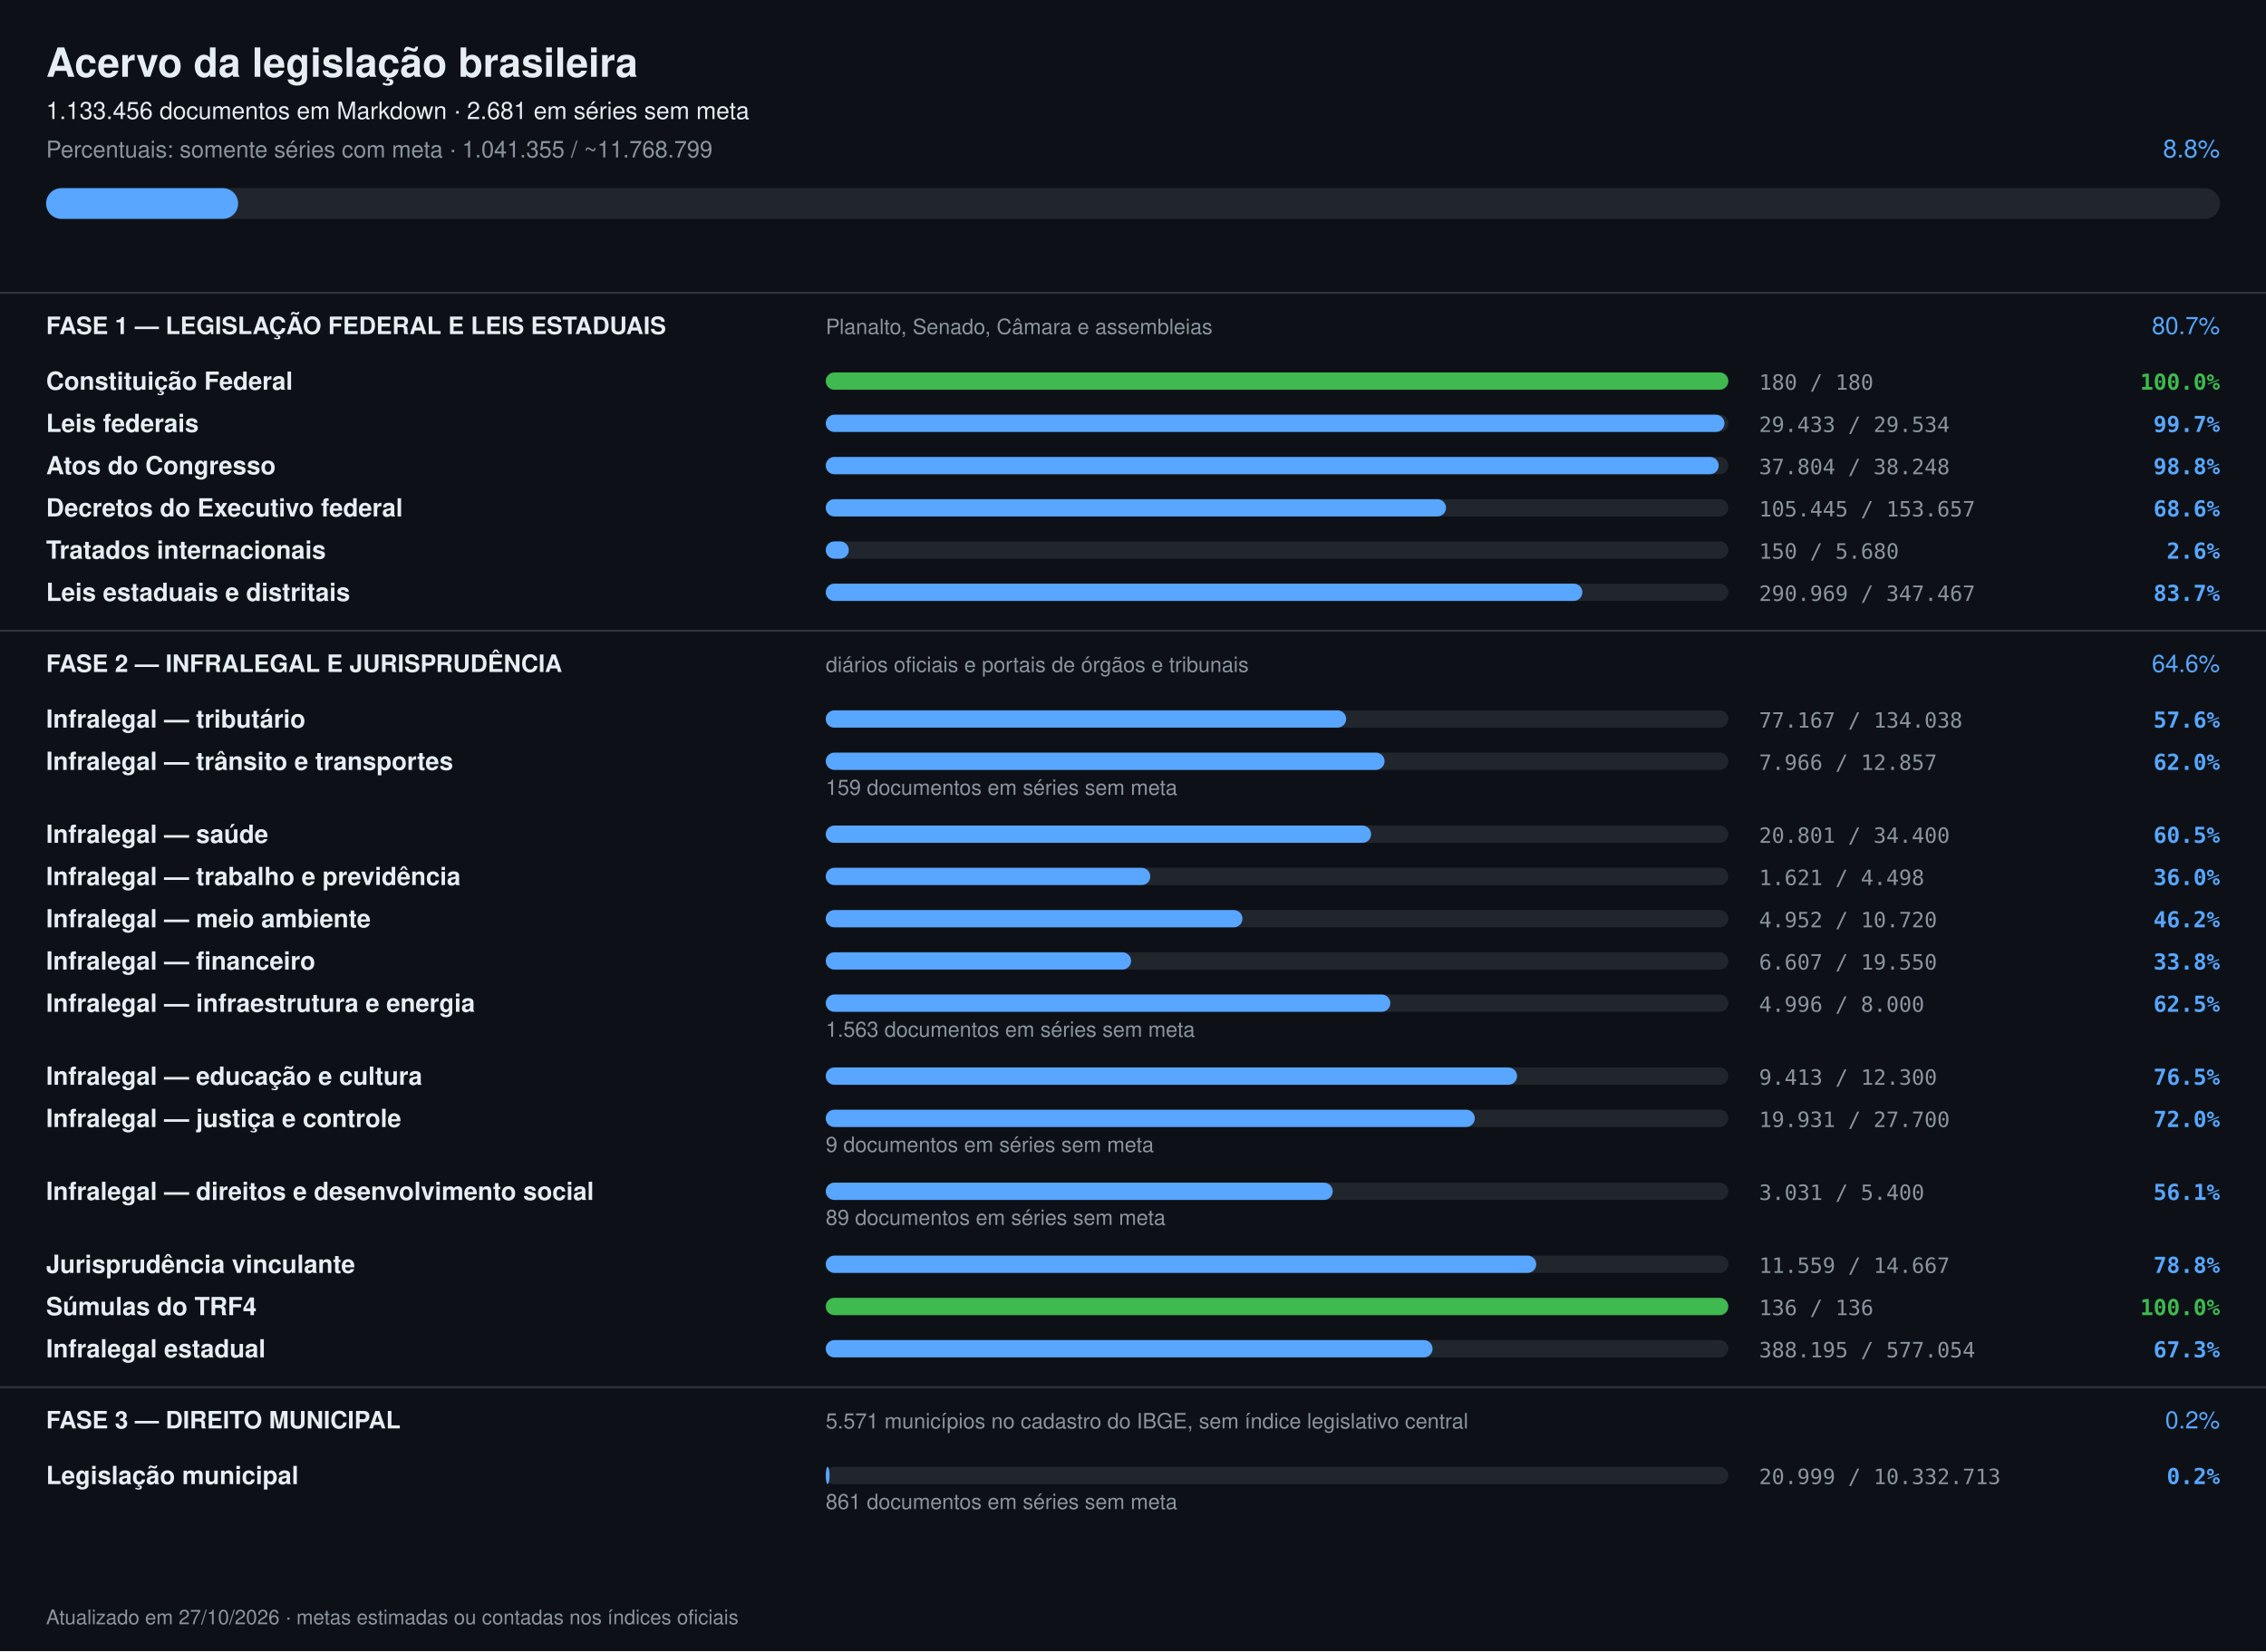
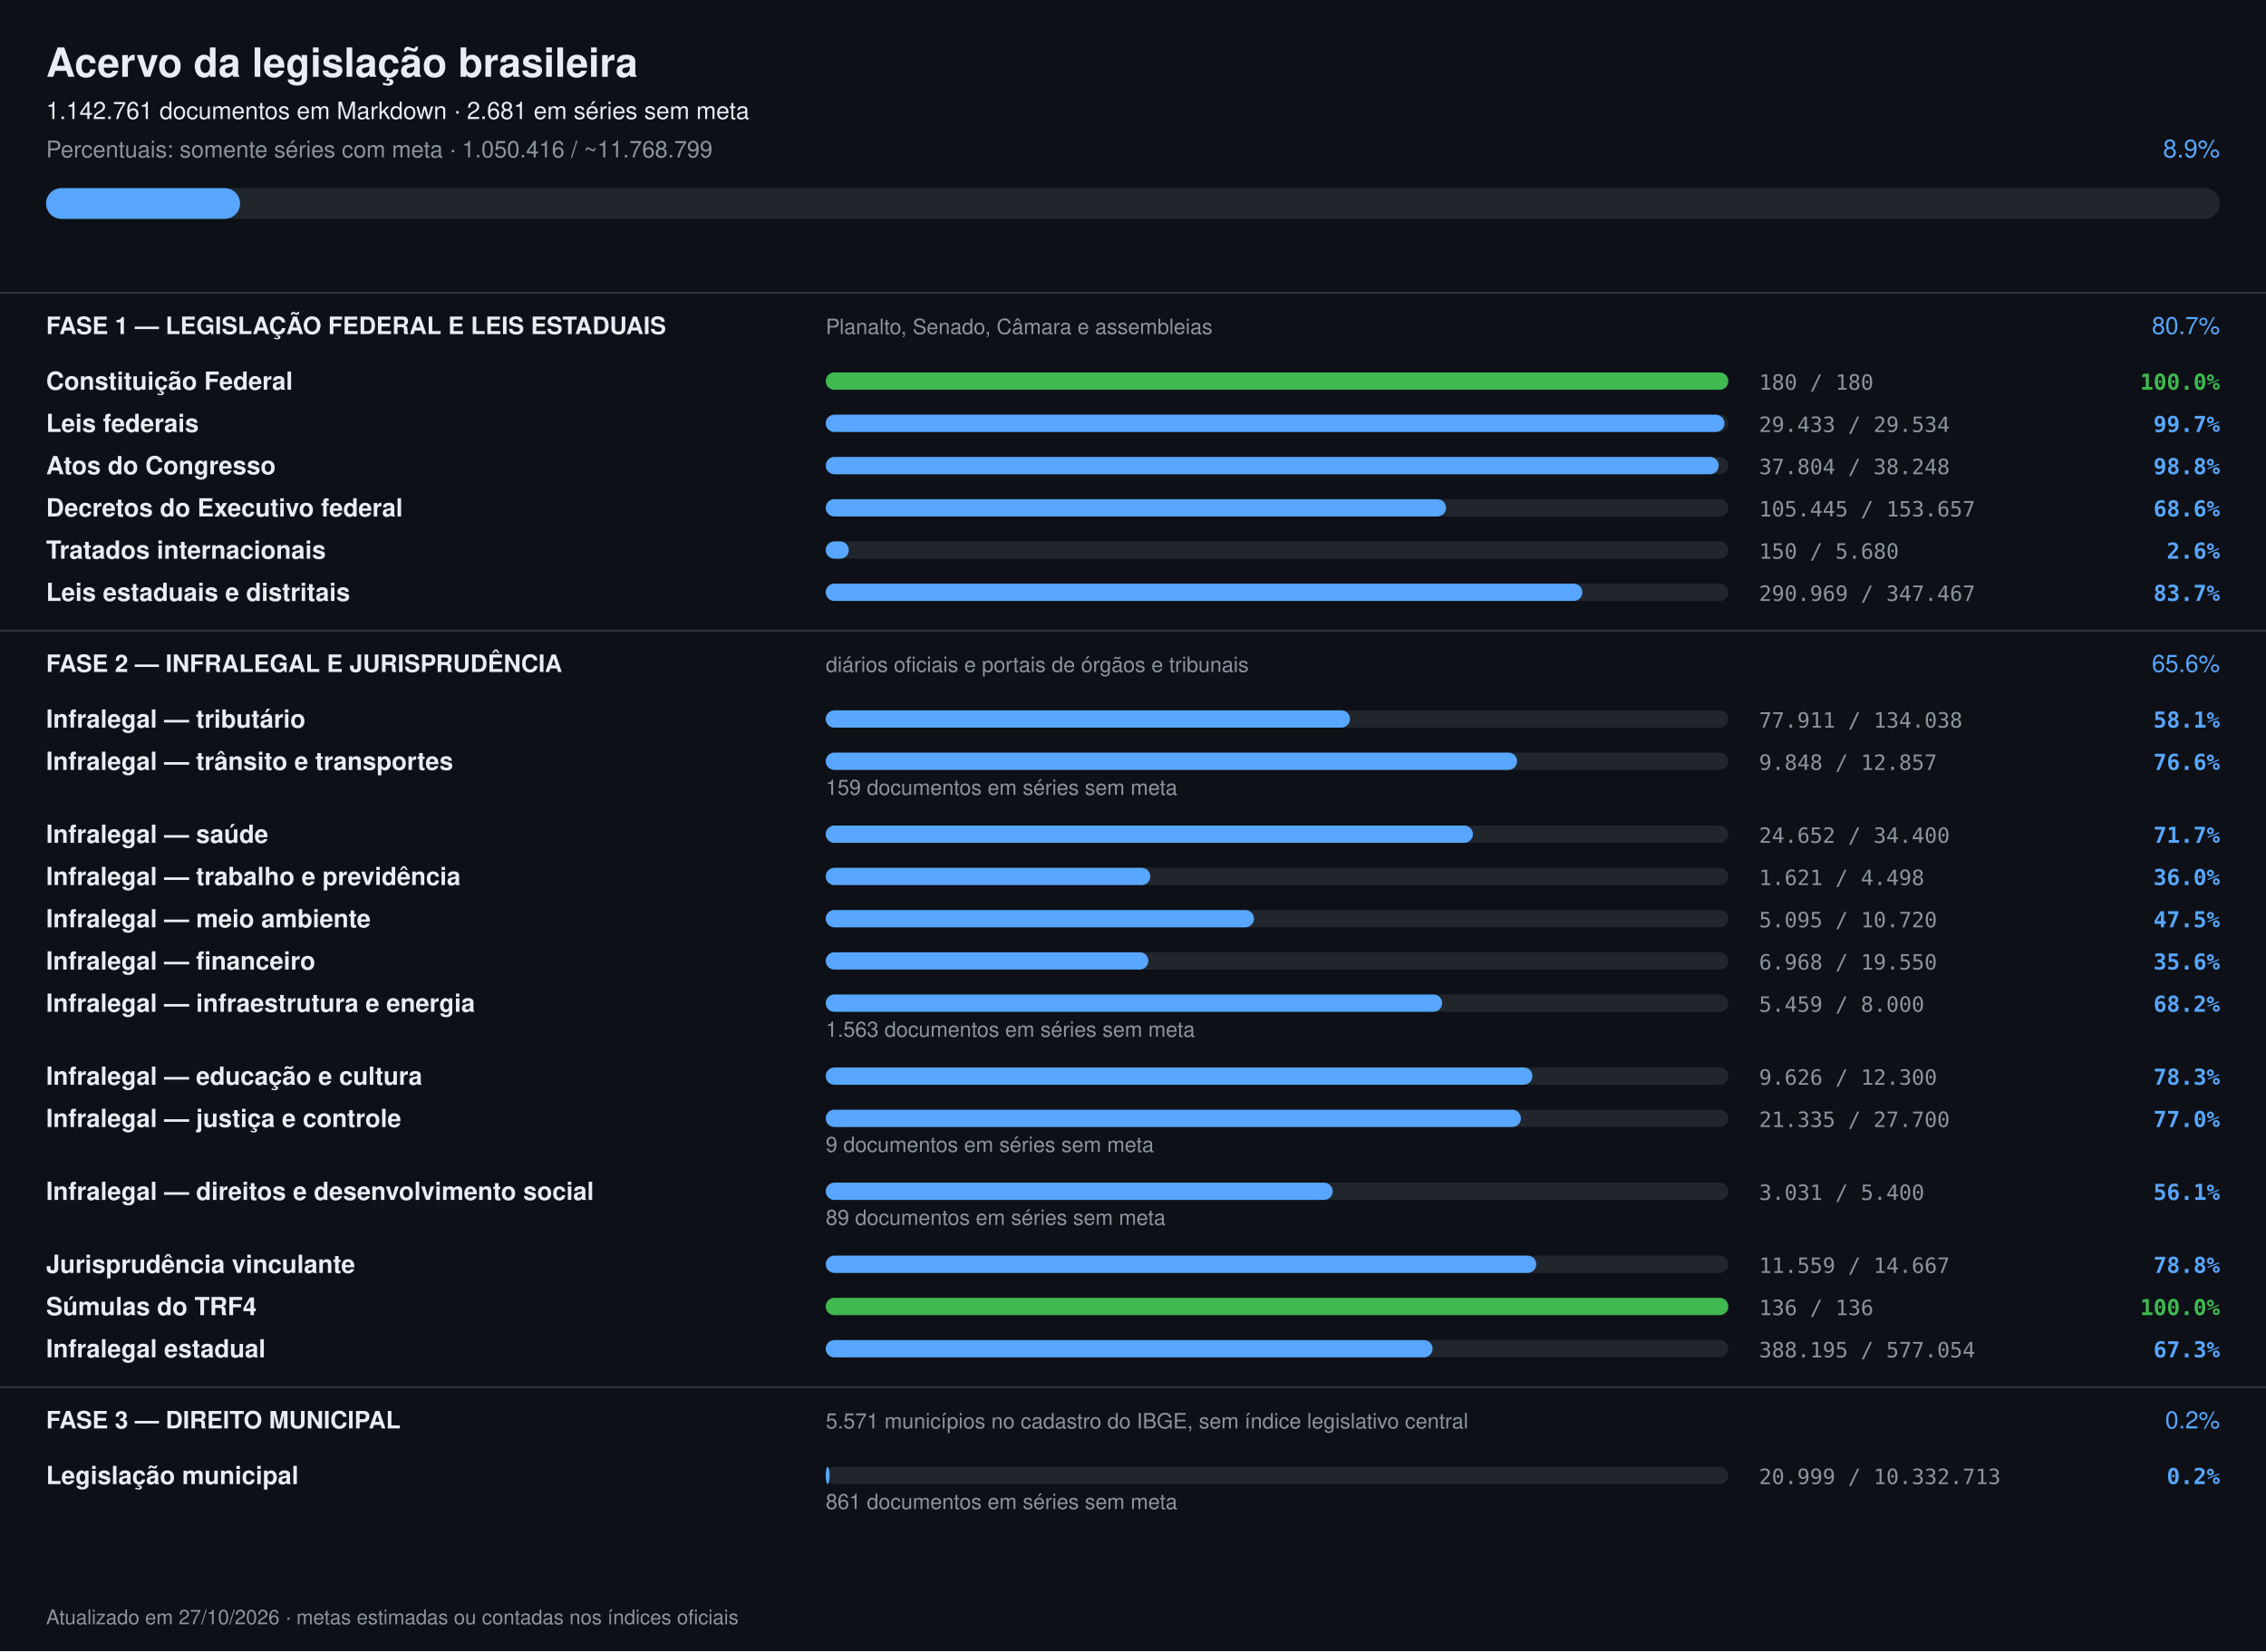
<svg xmlns="http://www.w3.org/2000/svg" width="1180" height="860" viewBox="0 0 1180 860" font-family="-apple-system,Segoe UI,Helvetica,Arial,sans-serif">
  <rect width="1180" height="860" fill="#0d1117" />
  <text x="24" y="40" font-size="21" font-weight="700" fill="#e6edf3">Acervo da legislação brasileira</text>
-   <text x="24" y="62" font-size="12.5" fill="#e6edf3">1.133.456 documentos em Markdown · 2.681 em séries sem meta</text>
-   <text x="24" y="82" font-size="12" fill="#8b949e">Percentuais: somente séries com meta · 1.041.355 / ~11.768.799</text>
-   <text x="1156" y="82" font-size="13" text-anchor="end" fill="#58a6ff">8.8%</text>
+   <text x="24" y="62" font-size="12.5" fill="#e6edf3">1.142.761 documentos em Markdown · 2.681 em séries sem meta</text>
+   <text x="24" y="82" font-size="12" fill="#8b949e">Percentuais: somente séries com meta · 1.050.416 / ~11.768.799</text>
+   <text x="1156" y="82" font-size="13" text-anchor="end" fill="#58a6ff">8.9%</text>
  <rect x="24" y="98" width="1132" height="16" rx="8" fill="#21262d" />
-   <rect x="24" y="98" width="100" height="16" rx="8" fill="#58a6ff" />
+   <rect x="24" y="98" width="101" height="16" rx="8" fill="#58a6ff" />
  <rect x="0" y="152" width="1180" height="1" fill="#30363d" />
  <text x="24" y="174" font-size="12.5" font-weight="700" fill="#e6edf3">FASE 1 — LEGISLAÇÃO FEDERAL E LEIS ESTADUAIS</text>
  <text x="430" y="174" font-size="11" fill="#8b949e">Planalto, Senado, Câmara e assembleias</text>
  <text x="1156" y="174" font-size="12.5" text-anchor="end" fill="#58a6ff">80.7%</text>
  <text x="24" y="203" font-size="13" font-weight="600" fill="#e6edf3">Constituição Federal</text>
  <rect x="430" y="194" width="470" height="9" rx="4.5" fill="#21262d" />
  <rect x="430" y="194" width="470" height="9" rx="4.5" fill="#3fb950" />
  <text x="916" y="203" font-size="11" fill="#8b949e" font-family="ui-monospace,monospace">180 / 180</text>
  <text x="1156" y="203" font-size="11.5" text-anchor="end" font-weight="600" fill="#3fb950" font-family="ui-monospace,monospace">100.0%</text>
  <text x="24" y="225" font-size="13" font-weight="600" fill="#e6edf3">Leis federais</text>
  <rect x="430" y="216" width="470" height="9" rx="4.5" fill="#21262d" />
  <rect x="430" y="216" width="468" height="9" rx="4.5" fill="#58a6ff" />
  <text x="916" y="225" font-size="11" fill="#8b949e" font-family="ui-monospace,monospace">29.433 / 29.534</text>
  <text x="1156" y="225" font-size="11.5" text-anchor="end" font-weight="600" fill="#58a6ff" font-family="ui-monospace,monospace">99.7%</text>
  <text x="24" y="247" font-size="13" font-weight="600" fill="#e6edf3">Atos do Congresso</text>
  <rect x="430" y="238" width="470" height="9" rx="4.5" fill="#21262d" />
  <rect x="430" y="238" width="465" height="9" rx="4.5" fill="#58a6ff" />
  <text x="916" y="247" font-size="11" fill="#8b949e" font-family="ui-monospace,monospace">37.804 / 38.248</text>
  <text x="1156" y="247" font-size="11.5" text-anchor="end" font-weight="600" fill="#58a6ff" font-family="ui-monospace,monospace">98.8%</text>
  <text x="24" y="269" font-size="13" font-weight="600" fill="#e6edf3">Decretos do Executivo federal</text>
  <rect x="430" y="260" width="470" height="9" rx="4.5" fill="#21262d" />
  <rect x="430" y="260" width="323" height="9" rx="4.5" fill="#58a6ff" />
  <text x="916" y="269" font-size="11" fill="#8b949e" font-family="ui-monospace,monospace">105.445 / 153.657</text>
  <text x="1156" y="269" font-size="11.5" text-anchor="end" font-weight="600" fill="#58a6ff" font-family="ui-monospace,monospace">68.6%</text>
  <text x="24" y="291" font-size="13" font-weight="600" fill="#e6edf3">Tratados internacionais</text>
  <rect x="430" y="282" width="470" height="9" rx="4.5" fill="#21262d" />
  <rect x="430" y="282" width="12" height="9" rx="4.5" fill="#58a6ff" />
  <text x="916" y="291" font-size="11" fill="#8b949e" font-family="ui-monospace,monospace">150 / 5.680</text>
  <text x="1156" y="291" font-size="11.5" text-anchor="end" font-weight="600" fill="#58a6ff" font-family="ui-monospace,monospace">2.6%</text>
  <text x="24" y="313" font-size="13" font-weight="600" fill="#e6edf3">Leis estaduais e distritais</text>
  <rect x="430" y="304" width="470" height="9" rx="4.5" fill="#21262d" />
  <rect x="430" y="304" width="394" height="9" rx="4.5" fill="#58a6ff" />
  <text x="916" y="313" font-size="11" fill="#8b949e" font-family="ui-monospace,monospace">290.969 / 347.467</text>
  <text x="1156" y="313" font-size="11.5" text-anchor="end" font-weight="600" fill="#58a6ff" font-family="ui-monospace,monospace">83.7%</text>
  <rect x="0" y="328" width="1180" height="1" fill="#30363d" />
  <text x="24" y="350" font-size="12.5" font-weight="700" fill="#e6edf3">FASE 2 — INFRALEGAL E JURISPRUDÊNCIA</text>
  <text x="430" y="350" font-size="11" fill="#8b949e">diários oficiais e portais de órgãos e tribunais</text>
-   <text x="1156" y="350" font-size="12.5" text-anchor="end" fill="#58a6ff">64.6%</text>
+   <text x="1156" y="350" font-size="12.5" text-anchor="end" fill="#58a6ff">65.6%</text>
  <text x="24" y="379" font-size="13" font-weight="600" fill="#e6edf3">Infralegal — tributário</text>
  <rect x="430" y="370" width="470" height="9" rx="4.5" fill="#21262d" />
-   <rect x="430" y="370" width="271" height="9" rx="4.5" fill="#58a6ff" />
-   <text x="916" y="379" font-size="11" fill="#8b949e" font-family="ui-monospace,monospace">77.167 / 134.038</text>
-   <text x="1156" y="379" font-size="11.5" text-anchor="end" font-weight="600" fill="#58a6ff" font-family="ui-monospace,monospace">57.6%</text>
+   <rect x="430" y="370" width="273" height="9" rx="4.5" fill="#58a6ff" />
+   <text x="916" y="379" font-size="11" fill="#8b949e" font-family="ui-monospace,monospace">77.911 / 134.038</text>
+   <text x="1156" y="379" font-size="11.5" text-anchor="end" font-weight="600" fill="#58a6ff" font-family="ui-monospace,monospace">58.1%</text>
  <text x="24" y="401" font-size="13" font-weight="600" fill="#e6edf3">Infralegal — trânsito e transportes</text>
  <rect x="430" y="392" width="470" height="9" rx="4.5" fill="#21262d" />
-   <rect x="430" y="392" width="291" height="9" rx="4.5" fill="#58a6ff" />
-   <text x="916" y="401" font-size="11" fill="#8b949e" font-family="ui-monospace,monospace">7.966 / 12.857</text>
-   <text x="1156" y="401" font-size="11.5" text-anchor="end" font-weight="600" fill="#58a6ff" font-family="ui-monospace,monospace">62.0%</text>
+   <rect x="430" y="392" width="360" height="9" rx="4.5" fill="#58a6ff" />
+   <text x="916" y="401" font-size="11" fill="#8b949e" font-family="ui-monospace,monospace">9.848 / 12.857</text>
+   <text x="1156" y="401" font-size="11.5" text-anchor="end" font-weight="600" fill="#58a6ff" font-family="ui-monospace,monospace">76.6%</text>
  <text x="430" y="414" font-size="11" fill="#8b949e">159 documentos em séries sem meta</text>
  <text x="24" y="439" font-size="13" font-weight="600" fill="#e6edf3">Infralegal — saúde</text>
  <rect x="430" y="430" width="470" height="9" rx="4.5" fill="#21262d" />
-   <rect x="430" y="430" width="284" height="9" rx="4.5" fill="#58a6ff" />
-   <text x="916" y="439" font-size="11" fill="#8b949e" font-family="ui-monospace,monospace">20.801 / 34.400</text>
-   <text x="1156" y="439" font-size="11.5" text-anchor="end" font-weight="600" fill="#58a6ff" font-family="ui-monospace,monospace">60.5%</text>
+   <rect x="430" y="430" width="337" height="9" rx="4.5" fill="#58a6ff" />
+   <text x="916" y="439" font-size="11" fill="#8b949e" font-family="ui-monospace,monospace">24.652 / 34.400</text>
+   <text x="1156" y="439" font-size="11.5" text-anchor="end" font-weight="600" fill="#58a6ff" font-family="ui-monospace,monospace">71.7%</text>
  <text x="24" y="461" font-size="13" font-weight="600" fill="#e6edf3">Infralegal — trabalho e previdência</text>
  <rect x="430" y="452" width="470" height="9" rx="4.5" fill="#21262d" />
  <rect x="430" y="452" width="169" height="9" rx="4.5" fill="#58a6ff" />
  <text x="916" y="461" font-size="11" fill="#8b949e" font-family="ui-monospace,monospace">1.621 / 4.498</text>
  <text x="1156" y="461" font-size="11.5" text-anchor="end" font-weight="600" fill="#58a6ff" font-family="ui-monospace,monospace">36.0%</text>
  <text x="24" y="483" font-size="13" font-weight="600" fill="#e6edf3">Infralegal — meio ambiente</text>
  <rect x="430" y="474" width="470" height="9" rx="4.5" fill="#21262d" />
-   <rect x="430" y="474" width="217" height="9" rx="4.5" fill="#58a6ff" />
-   <text x="916" y="483" font-size="11" fill="#8b949e" font-family="ui-monospace,monospace">4.952 / 10.720</text>
-   <text x="1156" y="483" font-size="11.5" text-anchor="end" font-weight="600" fill="#58a6ff" font-family="ui-monospace,monospace">46.2%</text>
+   <rect x="430" y="474" width="223" height="9" rx="4.5" fill="#58a6ff" />
+   <text x="916" y="483" font-size="11" fill="#8b949e" font-family="ui-monospace,monospace">5.095 / 10.720</text>
+   <text x="1156" y="483" font-size="11.5" text-anchor="end" font-weight="600" fill="#58a6ff" font-family="ui-monospace,monospace">47.5%</text>
  <text x="24" y="505" font-size="13" font-weight="600" fill="#e6edf3">Infralegal — financeiro</text>
  <rect x="430" y="496" width="470" height="9" rx="4.5" fill="#21262d" />
-   <rect x="430" y="496" width="159" height="9" rx="4.5" fill="#58a6ff" />
-   <text x="916" y="505" font-size="11" fill="#8b949e" font-family="ui-monospace,monospace">6.607 / 19.550</text>
-   <text x="1156" y="505" font-size="11.5" text-anchor="end" font-weight="600" fill="#58a6ff" font-family="ui-monospace,monospace">33.8%</text>
+   <rect x="430" y="496" width="168" height="9" rx="4.5" fill="#58a6ff" />
+   <text x="916" y="505" font-size="11" fill="#8b949e" font-family="ui-monospace,monospace">6.968 / 19.550</text>
+   <text x="1156" y="505" font-size="11.5" text-anchor="end" font-weight="600" fill="#58a6ff" font-family="ui-monospace,monospace">35.6%</text>
  <text x="24" y="527" font-size="13" font-weight="600" fill="#e6edf3">Infralegal — infraestrutura e energia</text>
  <rect x="430" y="518" width="470" height="9" rx="4.5" fill="#21262d" />
-   <rect x="430" y="518" width="294" height="9" rx="4.5" fill="#58a6ff" />
-   <text x="916" y="527" font-size="11" fill="#8b949e" font-family="ui-monospace,monospace">4.996 / 8.000</text>
-   <text x="1156" y="527" font-size="11.5" text-anchor="end" font-weight="600" fill="#58a6ff" font-family="ui-monospace,monospace">62.5%</text>
+   <rect x="430" y="518" width="321" height="9" rx="4.5" fill="#58a6ff" />
+   <text x="916" y="527" font-size="11" fill="#8b949e" font-family="ui-monospace,monospace">5.459 / 8.000</text>
+   <text x="1156" y="527" font-size="11.5" text-anchor="end" font-weight="600" fill="#58a6ff" font-family="ui-monospace,monospace">68.2%</text>
  <text x="430" y="540" font-size="11" fill="#8b949e">1.563 documentos em séries sem meta</text>
  <text x="24" y="565" font-size="13" font-weight="600" fill="#e6edf3">Infralegal — educação e cultura</text>
  <rect x="430" y="556" width="470" height="9" rx="4.5" fill="#21262d" />
-   <rect x="430" y="556" width="360" height="9" rx="4.5" fill="#58a6ff" />
-   <text x="916" y="565" font-size="11" fill="#8b949e" font-family="ui-monospace,monospace">9.413 / 12.300</text>
-   <text x="1156" y="565" font-size="11.5" text-anchor="end" font-weight="600" fill="#58a6ff" font-family="ui-monospace,monospace">76.5%</text>
+   <rect x="430" y="556" width="368" height="9" rx="4.5" fill="#58a6ff" />
+   <text x="916" y="565" font-size="11" fill="#8b949e" font-family="ui-monospace,monospace">9.626 / 12.300</text>
+   <text x="1156" y="565" font-size="11.5" text-anchor="end" font-weight="600" fill="#58a6ff" font-family="ui-monospace,monospace">78.3%</text>
  <text x="24" y="587" font-size="13" font-weight="600" fill="#e6edf3">Infralegal — justiça e controle</text>
  <rect x="430" y="578" width="470" height="9" rx="4.5" fill="#21262d" />
-   <rect x="430" y="578" width="338" height="9" rx="4.5" fill="#58a6ff" />
-   <text x="916" y="587" font-size="11" fill="#8b949e" font-family="ui-monospace,monospace">19.931 / 27.700</text>
-   <text x="1156" y="587" font-size="11.5" text-anchor="end" font-weight="600" fill="#58a6ff" font-family="ui-monospace,monospace">72.0%</text>
+   <rect x="430" y="578" width="362" height="9" rx="4.5" fill="#58a6ff" />
+   <text x="916" y="587" font-size="11" fill="#8b949e" font-family="ui-monospace,monospace">21.335 / 27.700</text>
+   <text x="1156" y="587" font-size="11.5" text-anchor="end" font-weight="600" fill="#58a6ff" font-family="ui-monospace,monospace">77.0%</text>
  <text x="430" y="600" font-size="11" fill="#8b949e">9 documentos em séries sem meta</text>
  <text x="24" y="625" font-size="13" font-weight="600" fill="#e6edf3">Infralegal — direitos e desenvolvimento social</text>
  <rect x="430" y="616" width="470" height="9" rx="4.5" fill="#21262d" />
  <rect x="430" y="616" width="264" height="9" rx="4.5" fill="#58a6ff" />
  <text x="916" y="625" font-size="11" fill="#8b949e" font-family="ui-monospace,monospace">3.031 / 5.400</text>
  <text x="1156" y="625" font-size="11.5" text-anchor="end" font-weight="600" fill="#58a6ff" font-family="ui-monospace,monospace">56.1%</text>
  <text x="430" y="638" font-size="11" fill="#8b949e">89 documentos em séries sem meta</text>
  <text x="24" y="663" font-size="13" font-weight="600" fill="#e6edf3">Jurisprudência vinculante</text>
  <rect x="430" y="654" width="470" height="9" rx="4.5" fill="#21262d" />
  <rect x="430" y="654" width="370" height="9" rx="4.5" fill="#58a6ff" />
  <text x="916" y="663" font-size="11" fill="#8b949e" font-family="ui-monospace,monospace">11.559 / 14.667</text>
  <text x="1156" y="663" font-size="11.5" text-anchor="end" font-weight="600" fill="#58a6ff" font-family="ui-monospace,monospace">78.8%</text>
  <text x="24" y="685" font-size="13" font-weight="600" fill="#e6edf3">Súmulas do TRF4</text>
  <rect x="430" y="676" width="470" height="9" rx="4.5" fill="#21262d" />
  <rect x="430" y="676" width="470" height="9" rx="4.5" fill="#3fb950" />
  <text x="916" y="685" font-size="11" fill="#8b949e" font-family="ui-monospace,monospace">136 / 136</text>
  <text x="1156" y="685" font-size="11.5" text-anchor="end" font-weight="600" fill="#3fb950" font-family="ui-monospace,monospace">100.0%</text>
  <text x="24" y="707" font-size="13" font-weight="600" fill="#e6edf3">Infralegal estadual</text>
  <rect x="430" y="698" width="470" height="9" rx="4.5" fill="#21262d" />
  <rect x="430" y="698" width="316" height="9" rx="4.5" fill="#58a6ff" />
  <text x="916" y="707" font-size="11" fill="#8b949e" font-family="ui-monospace,monospace">388.195 / 577.054</text>
  <text x="1156" y="707" font-size="11.5" text-anchor="end" font-weight="600" fill="#58a6ff" font-family="ui-monospace,monospace">67.3%</text>
  <rect x="0" y="722" width="1180" height="1" fill="#30363d" />
  <text x="24" y="744" font-size="12.5" font-weight="700" fill="#e6edf3">FASE 3 — DIREITO MUNICIPAL</text>
  <text x="430" y="744" font-size="11" fill="#8b949e">5.571 municípios no cadastro do IBGE, sem índice legislativo central</text>
  <text x="1156" y="744" font-size="12.5" text-anchor="end" fill="#58a6ff">0.2%</text>
  <text x="24" y="773" font-size="13" font-weight="600" fill="#e6edf3">Legislação municipal</text>
  <rect x="430" y="764" width="470" height="9" rx="4.5" fill="#21262d" />
  <rect x="430" y="764" width="2" height="9" rx="4.5" fill="#58a6ff" />
  <text x="916" y="773" font-size="11" fill="#8b949e" font-family="ui-monospace,monospace">20.999 / 10.332.713</text>
  <text x="1156" y="773" font-size="11.5" text-anchor="end" font-weight="600" fill="#58a6ff" font-family="ui-monospace,monospace">0.2%</text>
  <text x="430" y="786" font-size="11" fill="#8b949e">861 documentos em séries sem meta</text>
  <text x="24" y="846" font-size="10.5" fill="#8b949e">Atualizado em 27/10/2026 · metas estimadas ou contadas nos índices oficiais</text>
</svg>
